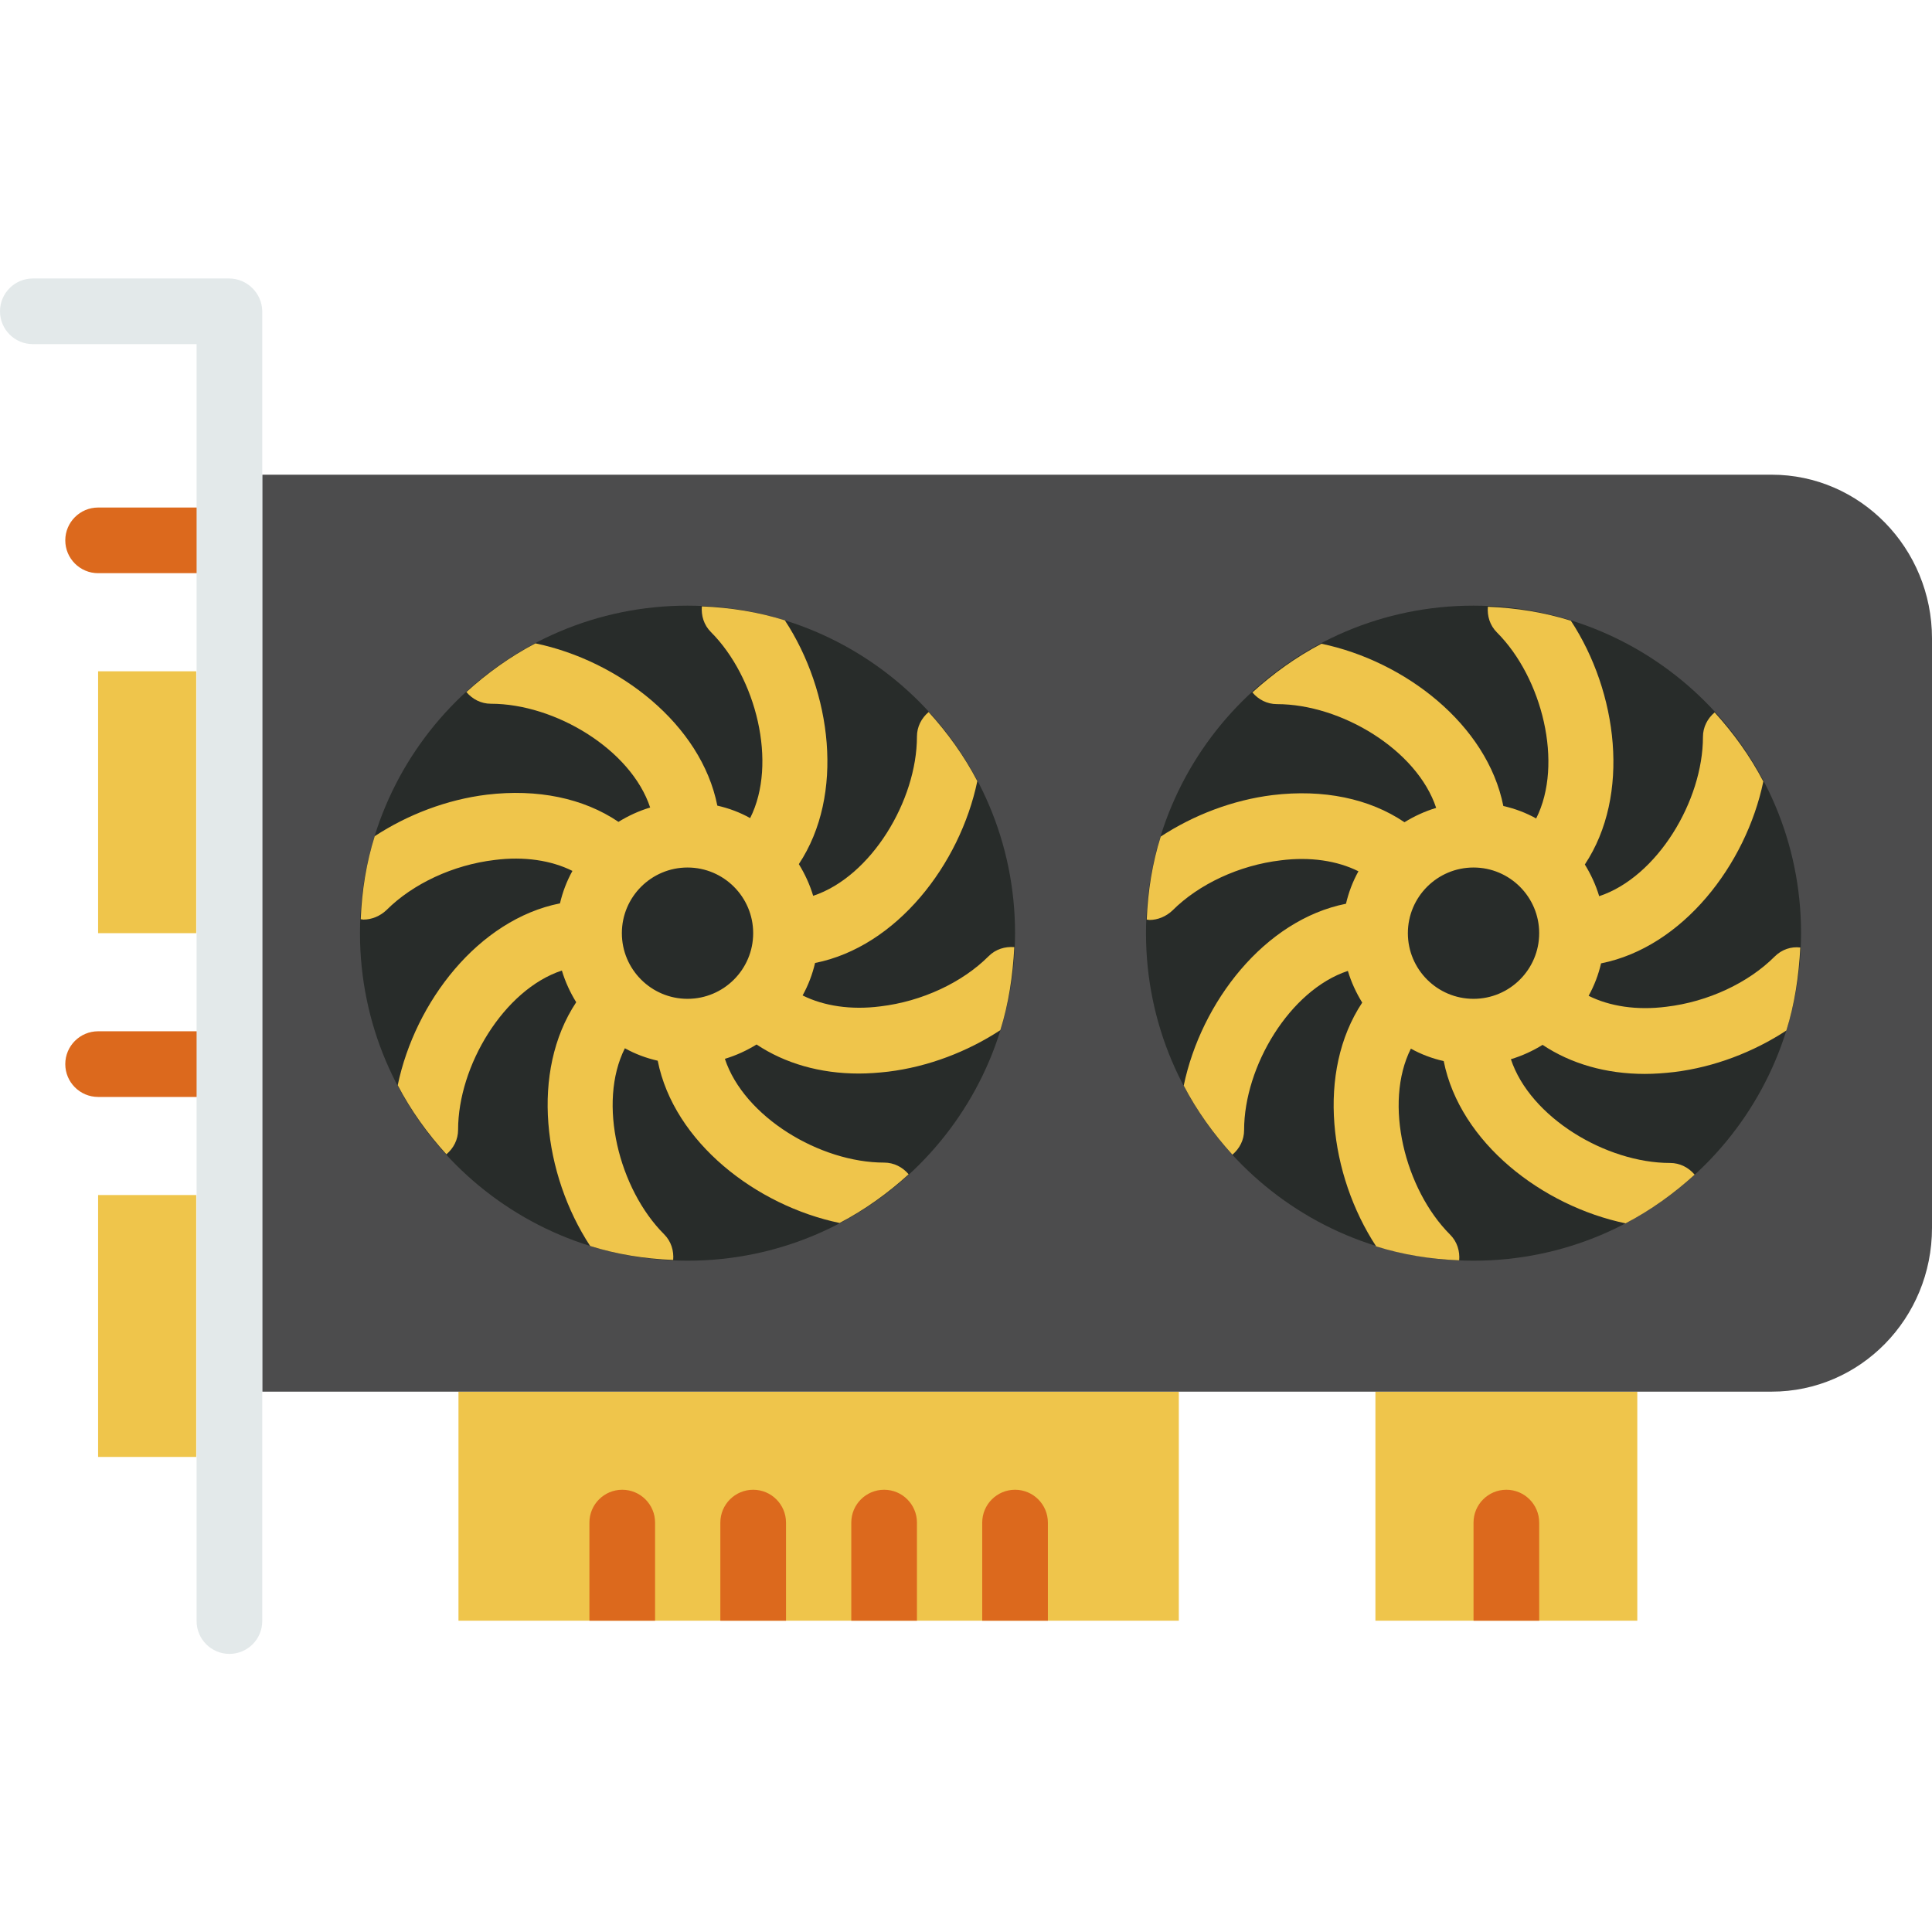
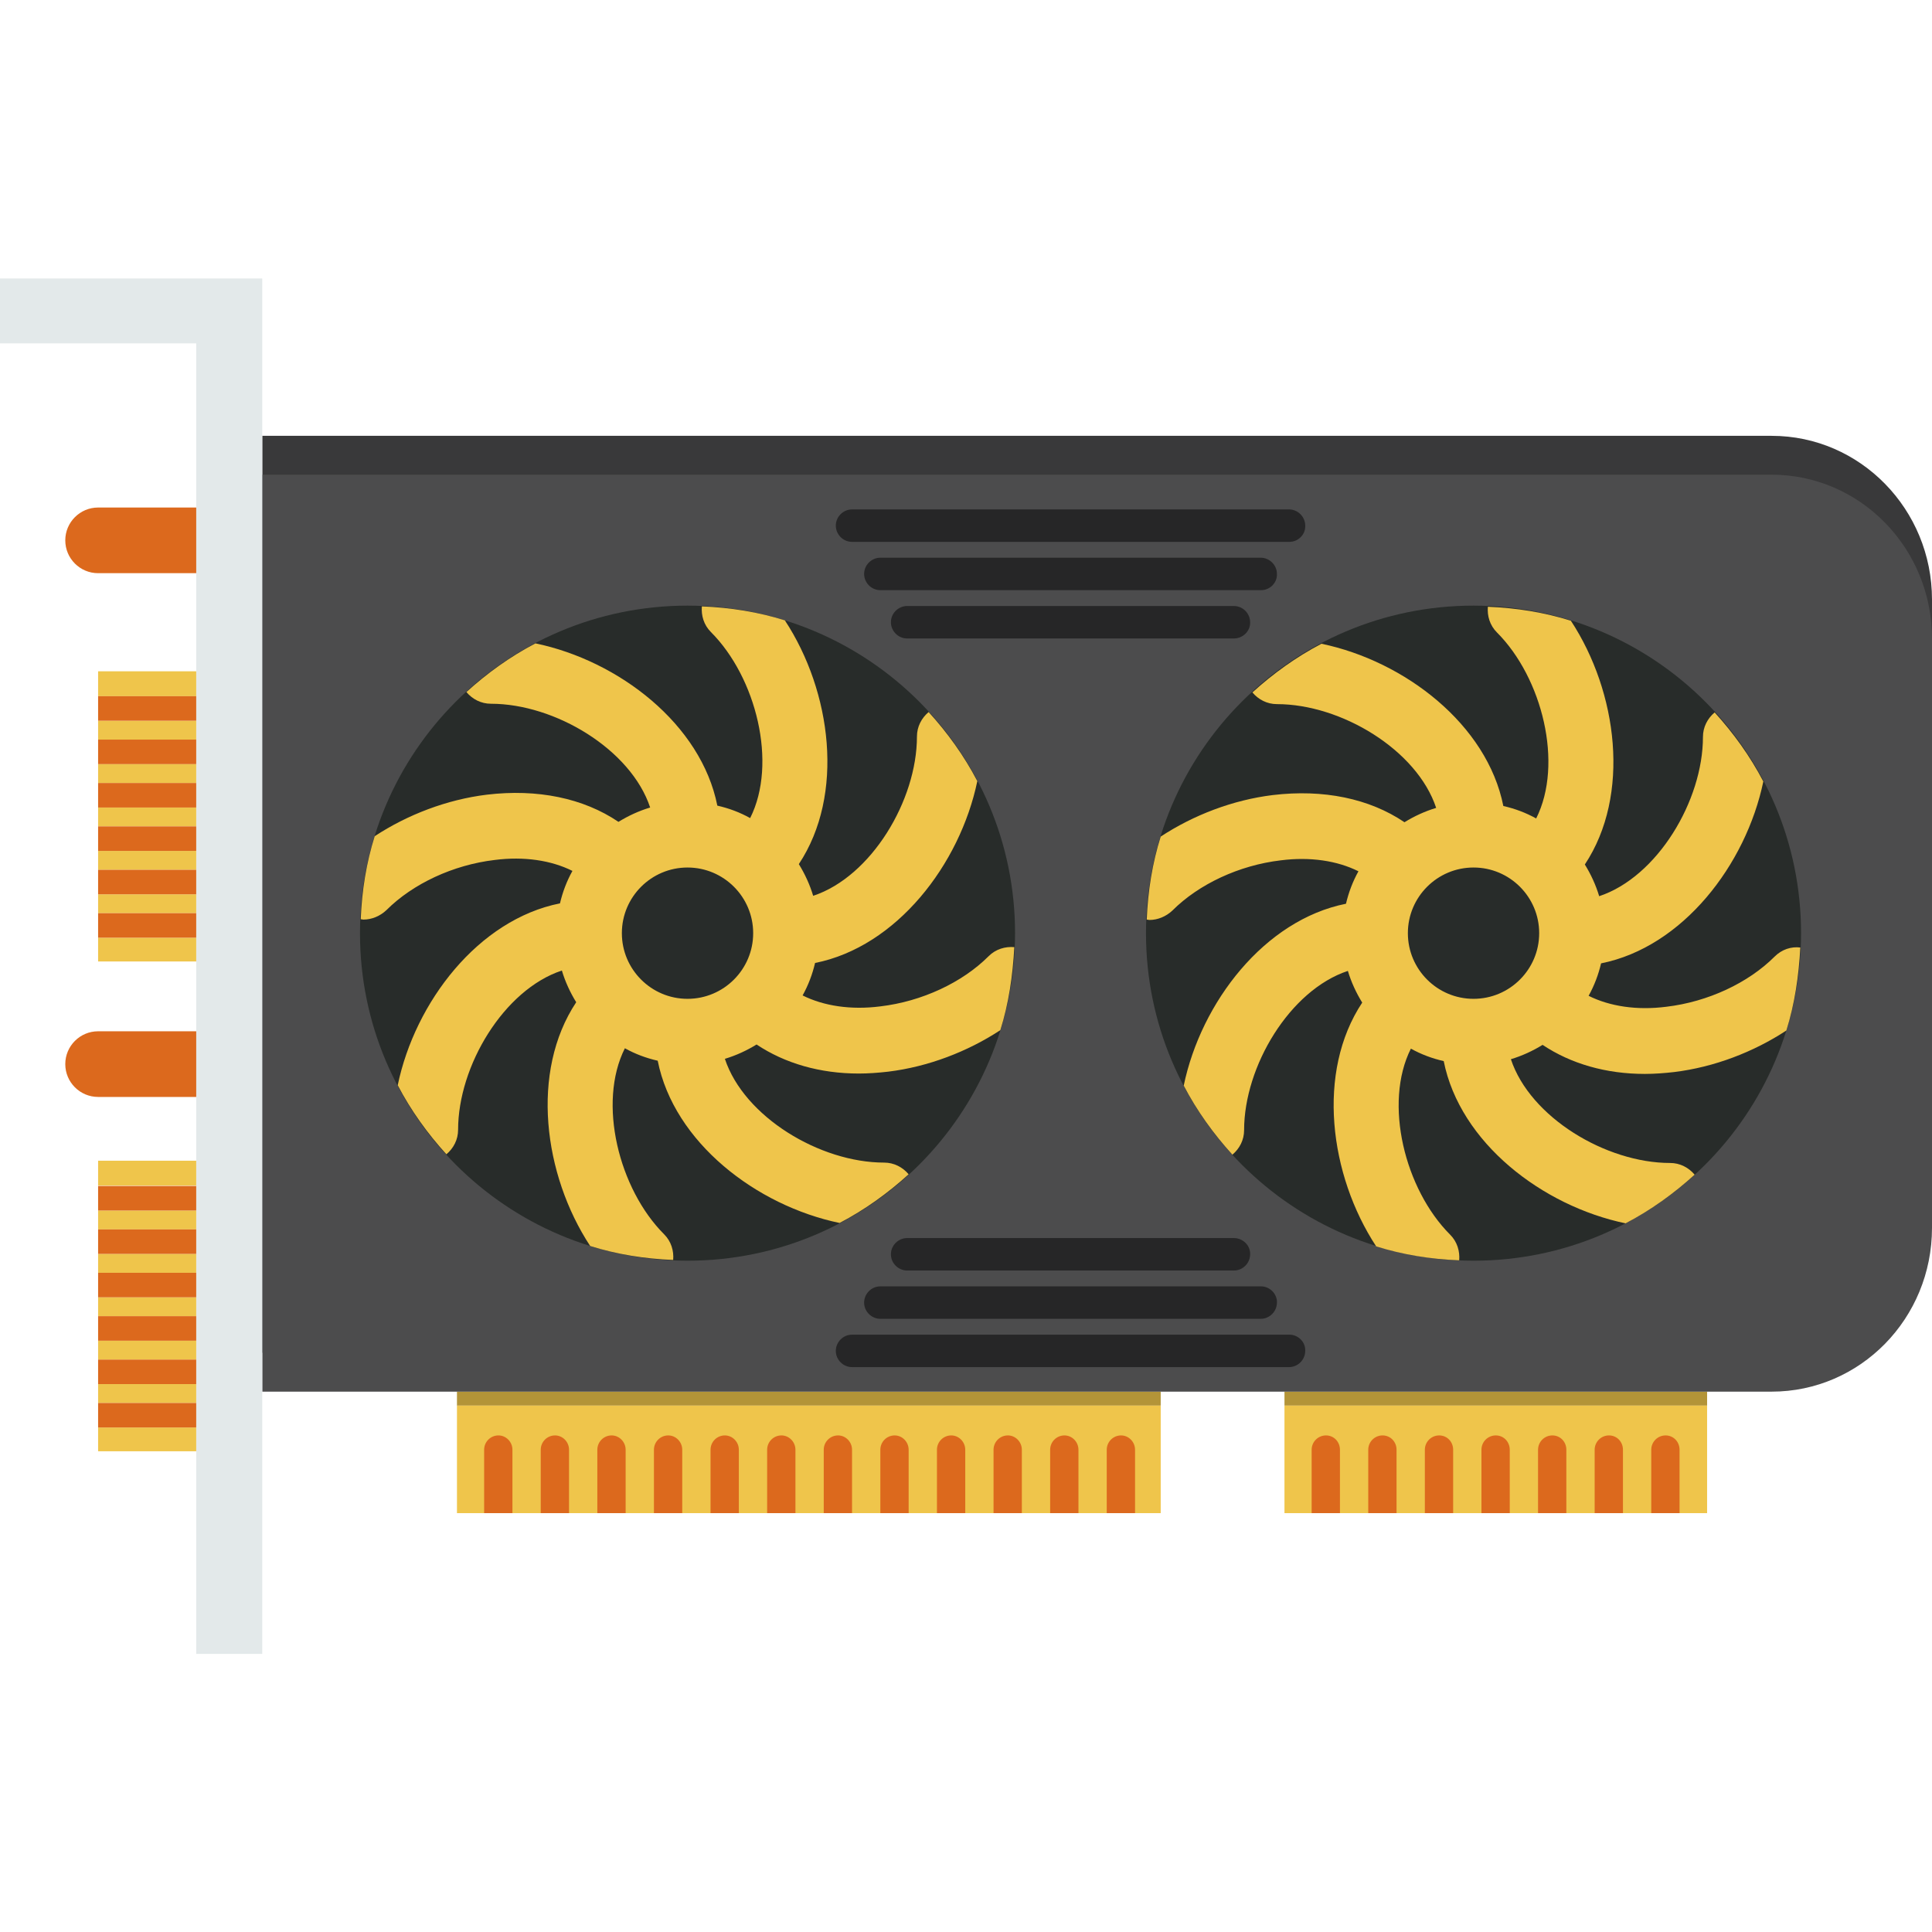
<svg xmlns="http://www.w3.org/2000/svg" version="1.0" id="Layer_1" x="0px" y="0px" width="512px" height="512px" viewBox="0 0 512 512" enable-background="new 0 0 512 512" xml:space="preserve">
+   <path fill="#B39438" d="M121.1,368.8h186.5v3.7H121.1V368.8z" />
+   <path fill="#B39438" d="M340.4,368.8h112v3.7h-112V368.8z" />
+   <path fill="#DC691D" d="M60.7,151.9H26c-4.8,0-8.7-3.9-8.7-8.7s3.9-8.7,8.7-8.7h34.7c4.8,0,8.7,3.9,8.7,8.7S65.5,151.9,60.7,151.9z" />
+   <path fill="#DC691D" d="M60.7,290.7H26c-4.8,0-8.7-3.9-8.7-8.7c0-4.8,3.9-8.7,8.7-8.7h34.7c4.8,0,8.7,3.9,8.7,8.7  C69.4,286.8,65.5,290.7,60.7,290.7z" />
+   <path fill="#EFC54B" d="M121.1,372.5h186.5V401H121.1V372.5z" />
+   <path fill="#39393A" d="M469.5,115.5h-400v243h34h366c23.5,0,42.5-19.4,42.5-43.4V158.9C512,135,493,115.5,469.5,115.5L469.5,115.5z  " />
+   <path fill="#4C4C4D" d="M469.5,125.8h-400v243h34h366c23.5,0,42.5-19.4,42.5-43.4V169.2C512,145.3,493,125.8,469.5,125.8  L469.5,125.8z" />
+   <polygon fill="#E3E9EA" points="52,73.8 0,73.8 0,91 52,91 52,438.3 69.5,438.3 69.5,91 69.5,73.8 " />
+   <circle fill="#282C2A" cx="390.5" cy="247.3" r="86.8" />
+   <circle fill="#282C2A" cx="182.2" cy="247.3" r="86.8" />
+   <path fill="#DC691D" d="M132.1,380.4c-2.1,0-3.8,1.7-3.8,3.8V401h7.5v-16.8C135.8,382.1,134.1,380.4,132.1,380.4z" />
+   <path fill="#DC691D" d="M147.1,380.4c-2.1,0-3.8,1.7-3.8,3.8V401h7.5v-16.8C150.8,382.1,149.1,380.4,147.1,380.4z" />
+   <path fill="#DC691D" d="M162.1,380.4c-2.1,0-3.8,1.7-3.8,3.8V401h7.5v-16.8C165.8,382.1,164.1,380.4,162.1,380.4z" />
+   <path fill="#DC691D" d="M177.1,380.4c-2.1,0-3.8,1.7-3.8,3.8V401h7.5v-16.8C180.8,382.1,179.1,380.4,177.1,380.4z" />
+   <path fill="#DC691D" d="M192.1,380.4c-2.1,0-3.8,1.7-3.8,3.8V401h7.5v-16.8C195.8,382.1,194.1,380.4,192.1,380.4z" />
+   <path fill="#DC691D" d="M207.1,380.4c-2.1,0-3.8,1.7-3.8,3.8V401h7.5v-16.8C210.8,382.1,209.1,380.4,207.1,380.4z" />
+   <path fill="#DC691D" d="M222.1,380.4c-2.1,0-3.8,1.7-3.8,3.8V401h7.5v-16.8C225.8,382.1,224.1,380.4,222.1,380.4z" />
+   <path fill="#DC691D" d="M237.1,380.4c-2.1,0-3.8,1.7-3.8,3.8V401h7.5v-16.8C240.8,382.1,239.1,380.4,237.1,380.4z" />
+   <path fill="#DC691D" d="M252.1,380.4c-2.1,0-3.8,1.7-3.8,3.8V401h7.5v-16.8C255.8,382.1,254.1,380.4,252.1,380.4z" />
+   <path fill="#DC691D" d="M267.1,380.4c-2.1,0-3.8,1.7-3.8,3.8V401h7.5v-16.8C270.8,382.1,269.1,380.4,267.1,380.4z" />
+   <path fill="#DC691D" d="M282.1,380.4c-2.1,0-3.8,1.7-3.8,3.8V401h7.5v-16.8C285.8,382.1,284.1,380.4,282.1,380.4z" />
+   <path fill="#DC691D" d="M297.1,380.4c-2.1,0-3.8,1.7-3.8,3.8V401h7.5v-16.8C300.8,382.1,299.1,380.4,297.1,380.4z" />
+   <path fill="#EFC54B" d="M340.4,372.5h112V401h-112V372.5z" />
+   <path id="fan2" fill="#EFC54B" d="M470.3,253.5c-7,7-17.7,12-28.7,13.3c-7.8,1-15-0.1-20.6-2.9c1.5-2.7,2.6-5.6,3.3-8.6  c21.6-4.3,38.4-26.1,43-48.2c-3.5-6.7-7.9-12.8-12.9-18.3c-1.9,1.6-3.1,3.9-3.1,6.5c0,16.9-12.1,37.1-27.5,42.2  c-0.9-3-2.2-5.8-3.8-8.4c12.2-18.4,8.7-45.7-3.7-64.6c-7-2.2-14.4-3.4-22-3.7c-0.2,2.4,0.5,4.9,2.4,6.8c12,12,17.7,34.8,10.4,49.3  c-2.7-1.5-5.6-2.6-8.7-3.3c-4.3-21.6-26.1-38.4-48.2-43c-6.7,3.5-12.8,7.9-18.3,12.9c1.6,1.9,3.9,3.1,6.5,3.1  c17,0,37.1,12.1,42.2,27.5c-3,0.9-5.8,2.2-8.4,3.8c-9.3-6.3-21.5-8.8-34.9-7.2l0,0c-10.6,1.3-21,5.3-29.7,11c-2.2,7-3.4,14.4-3.7,22  c0.2,0,0.5,0.1,0.7,0.1c2.2,0,4.4-0.9,6.1-2.5c7-7,17.7-12,28.7-13.3c7.8-1,15,0.1,20.6,2.9c-1.5,2.7-2.6,5.6-3.3,8.6  c-21.6,4.3-38.4,26.1-43,48.2c3.5,6.7,7.9,12.8,12.9,18.3c1.9-1.6,3.1-3.9,3.1-6.5c0-16.9,12.1-37.1,27.5-42.2  c0.9,3,2.2,5.8,3.8,8.4c-12.2,18.4-8.7,45.7,3.7,64.6c7,2.2,14.4,3.4,22,3.7c0.2-2.4-0.5-4.9-2.4-6.8c-12-12-17.7-34.8-10.4-49.3  c2.7,1.5,5.6,2.6,8.7,3.3c4.3,21.6,26.1,38.4,48.2,43c6.7-3.5,12.8-7.9,18.3-12.9c-1.6-1.9-3.9-3.1-6.5-3.1  c-17,0-37.1-12.1-42.2-27.5c3-0.9,5.8-2.2,8.4-3.8c7.5,5,16.8,7.7,27.1,7.7c2.5,0,5.2-0.2,7.8-0.5c10.6-1.3,21-5.3,29.7-11  c2.2-7,3.3-14.4,3.7-22l0,0C474.7,250.8,472.2,251.6,470.3,253.5z M390.5,264.7c-9.6,0-17.4-7.8-17.4-17.4s7.8-17.4,17.4-17.4  s17.4,7.8,17.4,17.4C407.9,256.9,400.1,264.7,390.5,264.7z" />
+   <path id="fan1" fill="#EFC54B" d="M227.6,284.5c2.5,0,5.2-0.2,7.8-0.5c10.6-1.3,21-5.3,29.7-11c2.2-7,3.3-14.4,3.7-22  c-2.4-0.2-4.9,0.5-6.8,2.4c-7,7-17.7,12-28.7,13.3c-7.8,1-15-0.1-20.6-2.9c1.5-2.7,2.6-5.6,3.3-8.6c21.6-4.3,38.4-26.1,43-48.2  c-3.5-6.7-7.9-12.8-12.9-18.3c-1.9,1.6-3.1,3.9-3.1,6.5c0,16.9-12.1,37.1-27.5,42.2c-0.9-3-2.2-5.8-3.8-8.4  c12.2-18.4,8.7-45.7-3.7-64.6c-7-2.2-14.4-3.4-22-3.7c-0.2,2.4,0.5,4.9,2.4,6.8c12,12,17.7,34.8,10.4,49.3c-2.7-1.5-5.6-2.6-8.7-3.3  c-4.3-21.6-26.1-38.4-48.2-43c-6.7,3.5-12.8,7.9-18.3,12.9c1.6,1.9,3.9,3.1,6.5,3.1c17,0,37.1,12.1,42.2,27.5  c-3,0.9-5.8,2.2-8.4,3.8c-9.3-6.3-21.5-8.8-34.9-7.2c-10.6,1.3-21,5.3-29.7,11c-2.2,7-3.4,14.4-3.7,22c0.2,0,0.5,0.1,0.7,0.1  c2.2,0,4.4-0.9,6.1-2.5c7-7,17.7-12,28.7-13.3c7.8-1,15,0.1,20.6,2.9c-1.5,2.7-2.6,5.6-3.3,8.6c-21.6,4.3-38.4,26.1-43,48.2  c3.5,6.7,7.9,12.8,12.9,18.3c1.9-1.6,3.1-3.9,3.1-6.5c0-16.9,12.1-37.1,27.5-42.2c0.9,3,2.2,5.8,3.8,8.4  c-12.2,18.4-8.7,45.7,3.7,64.6c7,2.2,14.4,3.4,22,3.7c0.2-2.4-0.5-4.9-2.4-6.8c-12-12-17.7-34.8-10.4-49.3c2.7,1.5,5.6,2.6,8.7,3.3  c4.3,21.6,26.1,38.4,48.2,43c6.7-3.5,12.8-7.9,18.3-12.9c-1.6-1.9-3.9-3.1-6.5-3.1c-17,0-37.1-12.1-42.2-27.5c3-0.9,5.8-2.2,8.4-3.8  C208,281.8,217.3,284.5,227.6,284.5z M182.2,264.7c-9.6,0-17.4-7.8-17.4-17.4s7.8-17.4,17.4-17.4c9.6,0,17.4,7.8,17.4,17.4  C199.6,256.9,191.8,264.7,182.2,264.7z" />
+   <path fill="#262627" d="M341.7,143.6H225.8c-2.4,0-4.3-2-4.3-4.3l0,0c0-2.4,2-4.3,4.3-4.3h115.8c2.4,0,4.3,2,4.3,4.3l0,0  C346,141.7,344,143.6,341.7,143.6z" />
+   <path fill="#262627" d="M334.2,156.4H233.3c-2.4,0-4.3-2-4.3-4.3l0,0c0-2.4,2-4.3,4.3-4.3h100.8c2.4,0,4.3,2,4.3,4.3l0,0  C338.5,154.5,336.5,156.4,334.2,156.4z" />
+   <path fill="#262627" d="M327,169.2h-86.6c-2.4,0-4.3-2-4.3-4.3l0,0c0-2.4,2-4.3,4.3-4.3H327c2.4,0,4.3,2,4.3,4.3l0,0  C331.4,167.2,329.4,169.2,327,169.2z" />
+   <path fill="#262627" d="M341.7,353.7H225.8c-2.4,0-4.3,2-4.3,4.3v0c0,2.4,2,4.3,4.3,4.3h115.8c2.4,0,4.3-2,4.3-4.3v0  C346,355.6,344,353.7,341.7,353.7z" />
+   <path fill="#262627" d="M334.2,340.9H233.3c-2.4,0-4.3,2-4.3,4.3l0,0c0,2.4,2,4.3,4.3,4.3h100.8c2.4,0,4.3-2,4.3-4.3l0,0  C338.5,342.9,336.5,340.9,334.2,340.9z" />
+   <path fill="#262627" d="M327,328.1h-86.6c-2.4,0-4.3,2-4.3,4.3v0c0,2.4,2,4.3,4.3,4.3H327c2.4,0,4.3-2,4.3-4.3v0  C331.4,330.1,329.4,328.1,327,328.1z" />
  <g>
-     <path fill="#EFC54B" d="M26,177.9h26v69.4H26V177.9z" />
-     <path fill="#EFC54B" d="M26,316.7h26v69.4H26V316.7z" />
-     <path fill="#DC691D" d="M60.7,151.9H26c-4.8,0-8.7-3.9-8.7-8.7c0-4.8,3.9-8.7,8.7-8.7h34.7c4.8,0,8.7,3.9,8.7,8.7   C69.4,148,65.5,151.9,60.7,151.9z" />
-     <path fill="#DC691D" d="M60.7,290.7H26c-4.8,0-8.7-3.9-8.7-8.7c0-4.8,3.9-8.7,8.7-8.7h34.7c4.8,0,8.7,3.9,8.7,8.7   C69.4,286.8,65.5,290.7,60.7,290.7z" />
-     <path fill="#EFC54B" d="M121.5,368.8h190.9v60.7H121.5V368.8z" />
-     <path fill="#EFC54B" d="M364.5,368.8h69.4v60.7h-69.4V368.8z" />
-     <path fill="#4C4C4D" d="M469.5,125.8h-400v243h34h366c23.5,0,42.5-19.4,42.5-43.4V169.2C512,145.3,493,125.8,469.5,125.8   L469.5,125.8z" />
-     <path fill="#E3E9EA" d="M60.7,73.8H8.7c-4.8,0-8.7,3.9-8.7,8.7s3.9,8.7,8.7,8.7h43.4v338.4c0,4.8,3.9,8.7,8.7,8.7   c4.8,0,8.7-3.9,8.7-8.7V82.4C69.4,77.7,65.5,73.8,60.7,73.8z" />
-     <circle fill="#282C2A" cx="390.5" cy="247.3" r="86.8" />
-     <circle fill="#282C2A" cx="182.2" cy="247.3" r="86.8" />
-     <path fill="#DC691D" d="M269,394.8c-4.8,0-8.7,3.9-8.7,8.7v26h17.4v-26C277.7,398.7,273.8,394.8,269,394.8z" />
-     <path fill="#DC691D" d="M234.3,394.8c-4.8,0-8.7,3.9-8.7,8.7v26H243v-26C243,398.7,239.1,394.8,234.3,394.8z" />
-     <path fill="#DC691D" d="M199.6,394.8c-4.8,0-8.7,3.9-8.7,8.7v26h17.4v-26C208.3,398.7,204.4,394.8,199.6,394.8z" />
-     <path fill="#DC691D" d="M164.9,394.8c-4.8,0-8.7,3.9-8.7,8.7v26h17.4v-26C173.6,398.7,169.7,394.8,164.9,394.8z" />
-     <path fill="#DC691D" d="M399.2,394.8c-4.8,0-8.7,3.9-8.7,8.7v26h17.4v-26C407.9,398.7,404,394.8,399.2,394.8z" />
+     <rect x="26" y="214" fill="#EFC54B" width="26" height="5" />
+     <rect x="26" y="202.5" fill="#EFC54B" width="26" height="5" />
+     <rect x="26" y="248.5" fill="#EFC54B" width="26" height="6.3" />
+     <rect x="26" y="225.5" fill="#EFC54B" width="26" height="5" />
+     <rect x="26" y="237" fill="#EFC54B" width="26" height="5" />
+     <rect x="26" y="177.9" fill="#EFC54B" width="26" height="6.6" />
+     <rect x="26" y="191" fill="#EFC54B" width="26" height="5" />
+     <rect x="26" y="184.5" fill="#DC691D" width="26" height="6.5" />
+     <rect x="26" y="196" fill="#DC691D" width="26" height="6.5" />
+     <rect x="26" y="207.5" fill="#DC691D" width="26" height="6.5" />
+     <rect x="26" y="219" fill="#DC691D" width="26" height="6.5" />
+     <rect x="26" y="230.5" fill="#DC691D" width="26" height="6.5" />
+     <rect x="26" y="242" fill="#DC691D" width="26" height="6.5" />
  </g>
-   <path id="fan2" fill="#EFC54B" d="M470.3,253.5c-7,7-17.7,12-28.7,13.3c-7.8,1-15-0.1-20.6-2.9c1.5-2.7,2.6-5.6,3.3-8.6  c21.6-4.3,38.4-26.1,43-48.2c-3.5-6.7-7.9-12.8-12.9-18.3c-1.9,1.6-3.1,3.9-3.1,6.5c0,16.9-12.1,37.1-27.5,42.2  c-0.9-3-2.2-5.8-3.8-8.4c12.2-18.4,8.7-45.7-3.7-64.6c-7-2.2-14.4-3.4-22-3.7c-0.2,2.4,0.5,4.9,2.4,6.8c12,12,17.7,34.8,10.4,49.3  c-2.7-1.5-5.6-2.6-8.7-3.3c-4.3-21.6-26.1-38.4-48.2-43c-6.7,3.5-12.8,7.9-18.3,12.9c1.6,1.9,3.9,3.1,6.5,3.1  c17,0,37.1,12.1,42.2,27.5c-3,0.9-5.8,2.2-8.4,3.8c-9.3-6.3-21.5-8.8-34.9-7.2l0,0c-10.6,1.3-21,5.3-29.7,11c-2.2,7-3.4,14.4-3.7,22  c0.2,0,0.5,0.1,0.7,0.1c2.2,0,4.4-0.9,6.1-2.5c7-7,17.7-12,28.7-13.3c7.8-1,15,0.1,20.6,2.9c-1.5,2.7-2.6,5.6-3.3,8.6  c-21.6,4.3-38.4,26.1-43,48.2c3.5,6.7,7.9,12.8,12.9,18.3c1.9-1.6,3.1-3.9,3.1-6.5c0-16.9,12.1-37.1,27.5-42.2  c0.9,3,2.2,5.8,3.8,8.4c-12.2,18.4-8.7,45.7,3.7,64.6c7,2.2,14.4,3.4,22,3.7c0.2-2.4-0.5-4.9-2.4-6.8c-12-12-17.7-34.8-10.4-49.3  c2.7,1.5,5.6,2.6,8.7,3.3c4.3,21.6,26.1,38.4,48.2,43c6.7-3.5,12.8-7.9,18.3-12.9c-1.6-1.9-3.9-3.1-6.5-3.1  c-17,0-37.1-12.1-42.2-27.5c3-0.9,5.8-2.2,8.4-3.8c7.5,5,16.8,7.7,27.1,7.7c2.5,0,5.2-0.2,7.8-0.5c10.6-1.3,21-5.3,29.7-11  c2.2-7,3.3-14.4,3.7-22h0C474.7,250.8,472.2,251.6,470.3,253.5z M390.5,264.7c-9.6,0-17.4-7.8-17.4-17.4c0-9.6,7.8-17.4,17.4-17.4  c9.6,0,17.4,7.8,17.4,17.4C407.9,256.9,400.1,264.7,390.5,264.7z" />
-   <path id="fan1" fill="#EFC54B" d="M227.6,284.5c2.5,0,5.2-0.2,7.8-0.5c10.6-1.3,21-5.3,29.7-11c2.2-7,3.3-14.4,3.7-22  c-2.4-0.2-4.9,0.5-6.8,2.4c-7,7-17.7,12-28.7,13.3c-7.8,1-15-0.1-20.6-2.9c1.5-2.7,2.6-5.6,3.3-8.6c21.6-4.3,38.4-26.1,43-48.2  c-3.5-6.7-7.9-12.8-12.9-18.3c-1.9,1.6-3.1,3.9-3.1,6.5c0,16.9-12.1,37.1-27.5,42.2c-0.9-3-2.2-5.8-3.8-8.4  c12.2-18.4,8.7-45.7-3.7-64.6c-7-2.2-14.4-3.4-22-3.7c-0.2,2.4,0.5,4.9,2.4,6.8c12,12,17.7,34.8,10.4,49.3c-2.7-1.5-5.6-2.6-8.7-3.3  c-4.3-21.6-26.1-38.4-48.2-43c-6.7,3.5-12.8,7.9-18.3,12.9c1.6,1.9,3.9,3.1,6.5,3.1c17,0,37.1,12.1,42.2,27.5  c-3,0.9-5.8,2.2-8.4,3.8c-9.3-6.3-21.5-8.8-34.9-7.2c-10.6,1.3-21,5.3-29.7,11c-2.2,7-3.4,14.4-3.7,22c0.2,0,0.5,0.1,0.7,0.1  c2.2,0,4.4-0.9,6.1-2.5c7-7,17.7-12,28.7-13.3c7.8-1,15,0.1,20.6,2.9c-1.5,2.7-2.6,5.6-3.3,8.6c-21.6,4.3-38.4,26.1-43,48.2  c3.5,6.7,7.9,12.8,12.9,18.3c1.9-1.6,3.1-3.9,3.1-6.5c0-16.9,12.1-37.1,27.5-42.2c0.9,3,2.2,5.8,3.8,8.4  c-12.2,18.4-8.7,45.7,3.7,64.6c7,2.2,14.4,3.4,22,3.7c0.2-2.4-0.5-4.9-2.4-6.8c-12-12-17.7-34.8-10.4-49.3c2.7,1.5,5.6,2.6,8.7,3.3  c4.3,21.6,26.1,38.4,48.2,43c6.7-3.5,12.8-7.9,18.3-12.9c-1.6-1.9-3.9-3.1-6.5-3.1c-17,0-37.1-12.1-42.2-27.5c3-0.9,5.8-2.2,8.4-3.8  C208,281.8,217.3,284.5,227.6,284.5z M182.2,264.7c-9.6,0-17.4-7.8-17.4-17.4c0-9.6,7.8-17.4,17.4-17.4c9.6,0,17.4,7.8,17.4,17.4  C199.6,256.9,191.8,264.7,182.2,264.7z" />
+   <g>
+     <rect x="26" y="343.8" fill="#EFC54B" width="26" height="5" />
+     <rect x="26" y="332.3" fill="#EFC54B" width="26" height="5" />
+     <rect x="26" y="378.3" fill="#EFC54B" width="26" height="6.3" />
+     <rect x="26" y="355.3" fill="#EFC54B" width="26" height="5" />
+     <rect x="26" y="366.8" fill="#EFC54B" width="26" height="5" />
+     <rect x="26" y="307.6" fill="#EFC54B" width="26" height="6.6" />
+     <rect x="26" y="320.8" fill="#EFC54B" width="26" height="5" />
+     <rect x="26" y="314.3" fill="#DC691D" width="26" height="6.5" />
+     <rect x="26" y="325.8" fill="#DC691D" width="26" height="6.5" />
+     <rect x="26" y="337.3" fill="#DC691D" width="26" height="6.5" />
+     <rect x="26" y="348.8" fill="#DC691D" width="26" height="6.5" />
+     <rect x="26" y="360.3" fill="#DC691D" width="26" height="6.5" />
+     <rect x="26" y="371.8" fill="#DC691D" width="26" height="6.5" />
+   </g>
+   <path fill="#DC691D" d="M351.4,380.4c-2.1,0-3.8,1.7-3.8,3.8V401h7.5v-16.8C355.1,382.1,353.5,380.4,351.4,380.4z" />
+   <path fill="#DC691D" d="M366.4,380.4c-2.1,0-3.8,1.7-3.8,3.8V401h7.5v-16.8C370.1,382.1,368.5,380.4,366.4,380.4z" />
+   <path fill="#DC691D" d="M381.4,380.4c-2.1,0-3.8,1.7-3.8,3.8V401h7.5v-16.8C385.1,382.1,383.5,380.4,381.4,380.4z" />
+   <path fill="#DC691D" d="M396.4,380.4c-2.1,0-3.8,1.7-3.8,3.8V401h7.5v-16.8C400.1,382.1,398.5,380.4,396.4,380.4z" />
+   <path fill="#DC691D" d="M411.4,380.4c-2.1,0-3.8,1.7-3.8,3.8V401h7.5v-16.8C415.1,382.1,413.5,380.4,411.4,380.4z" />
+   <path fill="#DC691D" d="M426.4,380.4c-2.1,0-3.8,1.7-3.8,3.8V401h7.5v-16.8C430.1,382.1,428.5,380.4,426.4,380.4z" />
+   <path fill="#DC691D" d="M441.4,380.4c-2.1,0-3.8,1.7-3.8,3.8V401h7.5v-16.8C445.1,382.1,443.5,380.4,441.4,380.4z" />
</svg>
